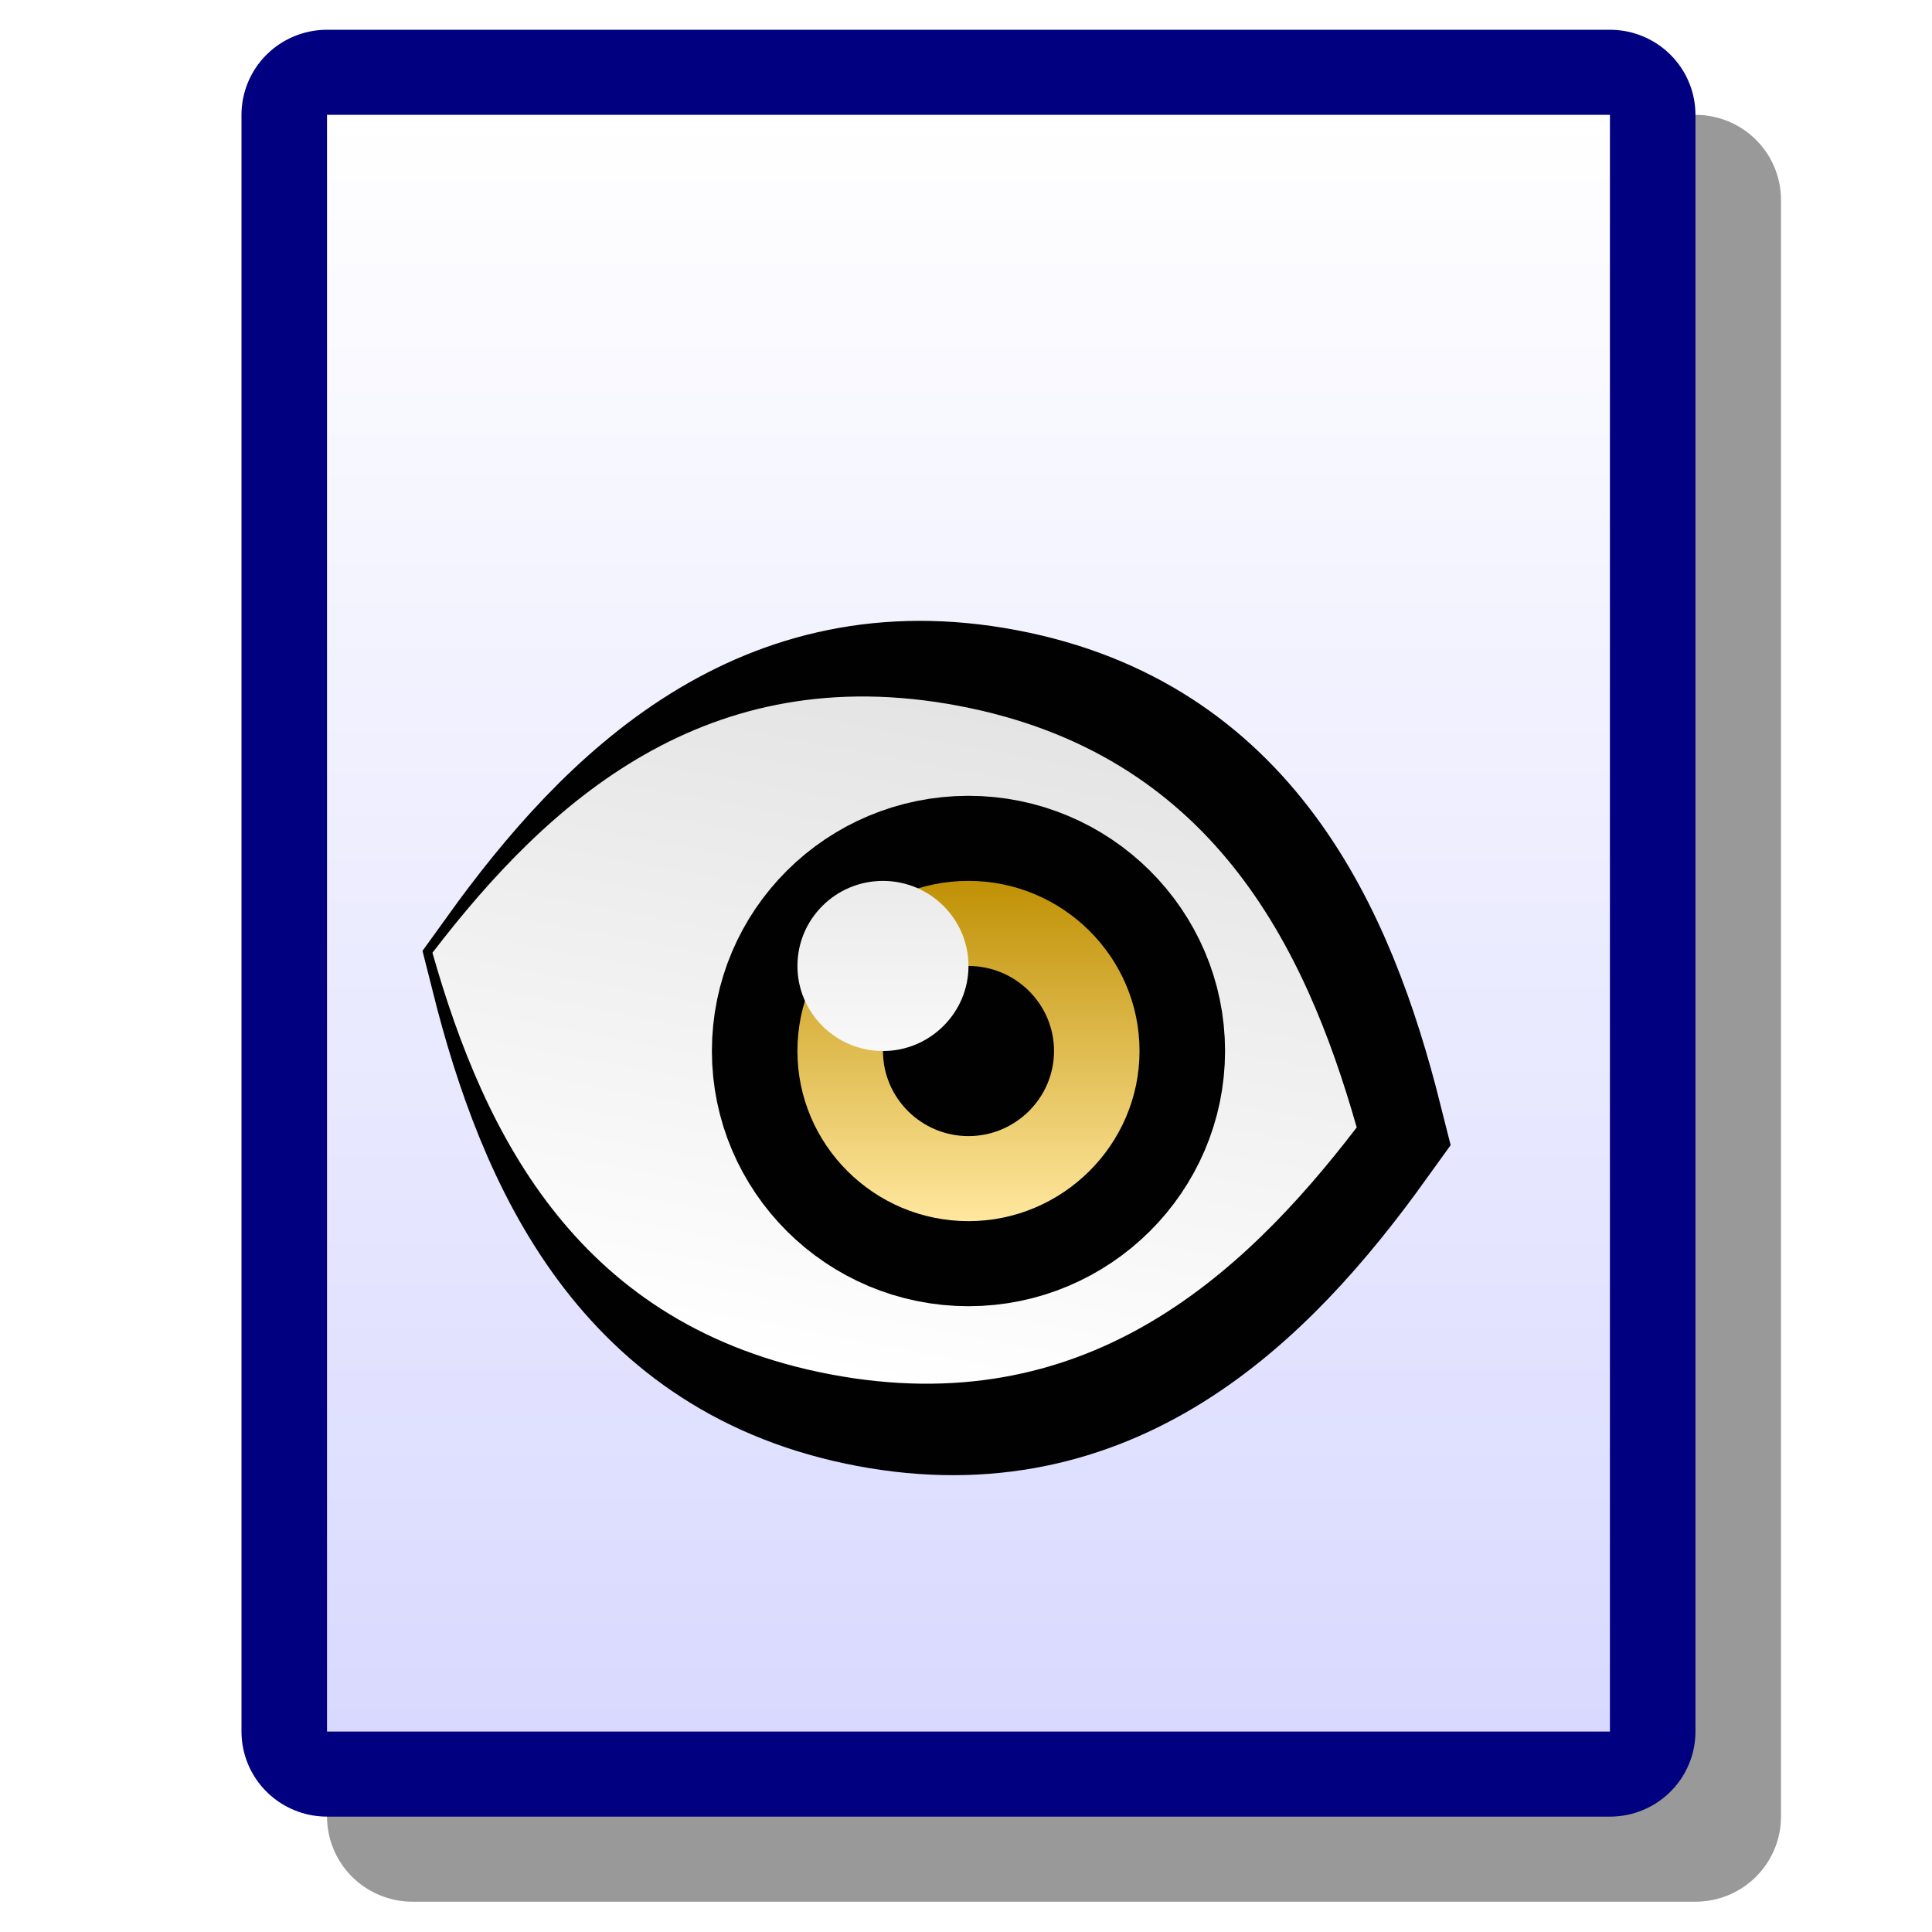
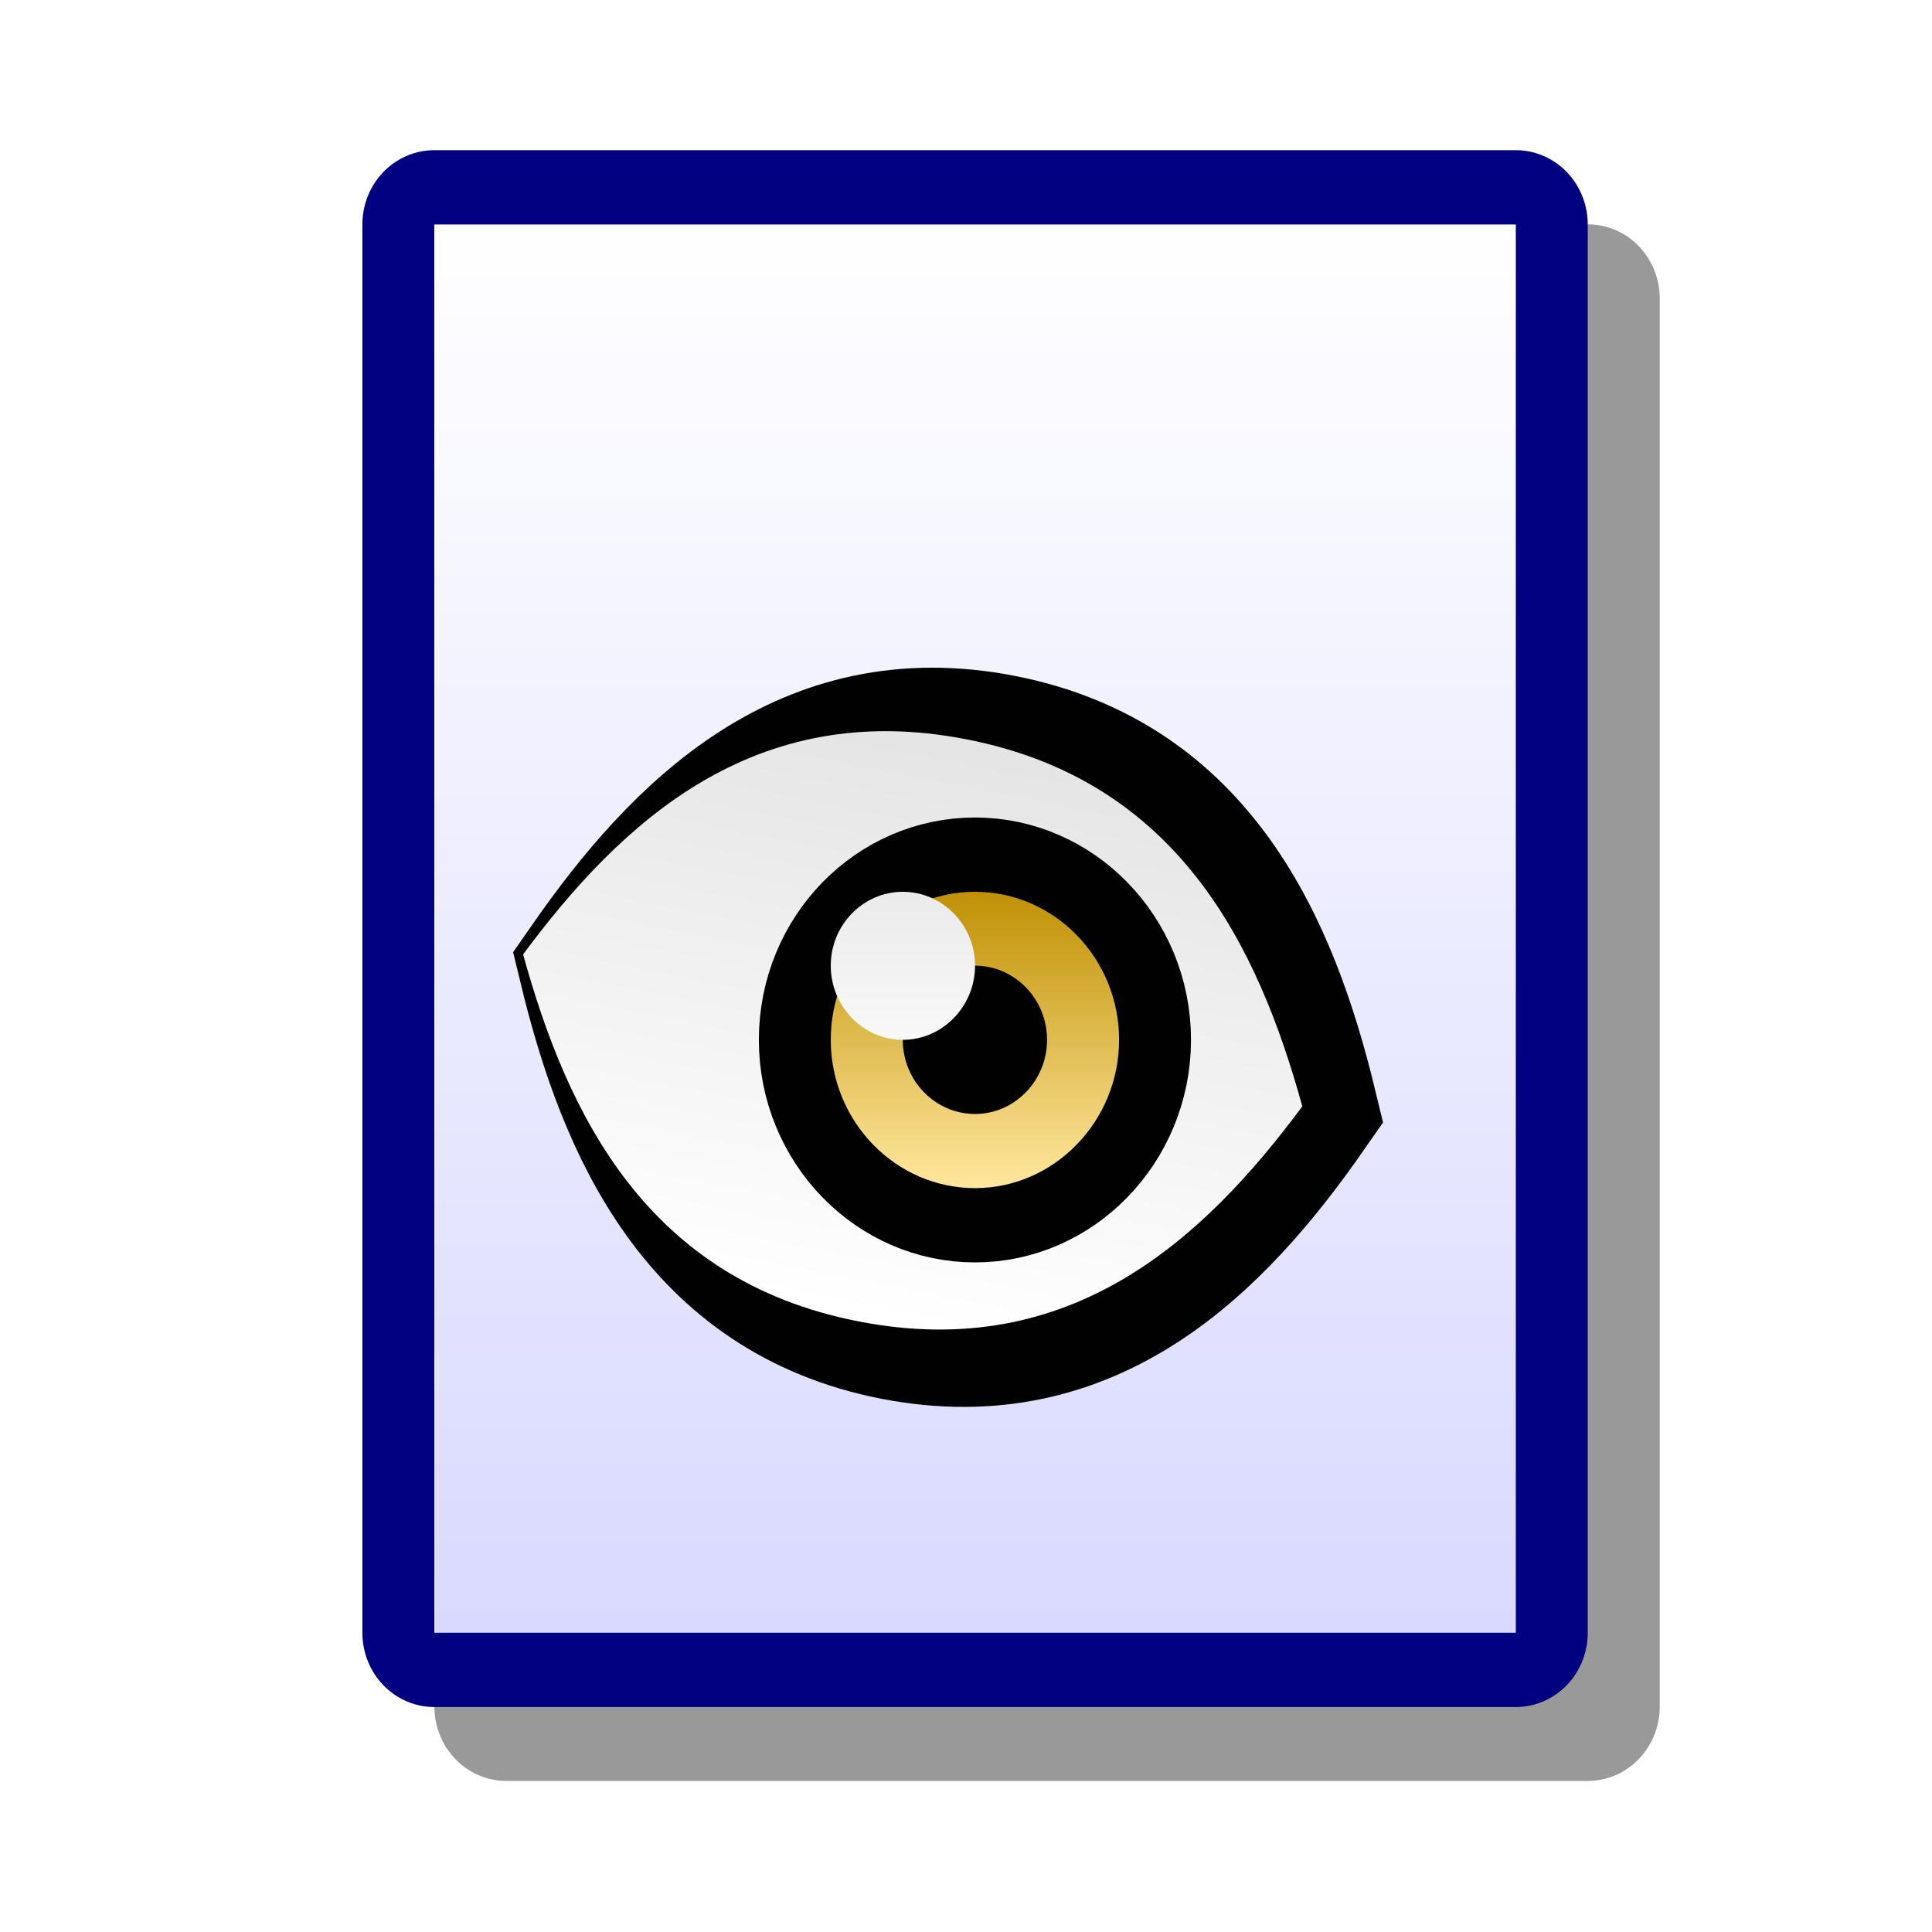
<svg xmlns="http://www.w3.org/2000/svg" version="1.1" width="64" height="64" color-interpolation="linearRGB">
  <g>
-     <path style="fill:none; stroke:#000000; stroke-opacity:0.4; stroke-width:4; stroke-linecap:round; stroke-linejoin:round" d="M6 1.99H36V40H6V1.99z" transform="matrix(1.4166,0,0,1.409,5.1666,3.8181)" />
-     <path style="fill:none; stroke:#000080; stroke-width:4; stroke-linecap:round; stroke-linejoin:round" d="M6 1.99H36V40H6V1.99z" transform="matrix(1.4166,0,0,1.409,2.3333,1)" />
-     <linearGradient id="gradient0" gradientUnits="userSpaceOnUse" x1="128" y1="1.99" x2="128" y2="40">
+     <path style="fill:none; stroke:#000000; stroke-opacity:0.4; stroke-width:5.651; stroke-linecap:round; stroke-linejoin:round" d="M13.66 6.62H56.16V60.17H13.66V6.62z" transform="matrix(0.843,0,0,0.871,5.2564,4.1261)" />
+     <path style="fill:none; stroke:#000080; stroke-width:5.651; stroke-linecap:round; stroke-linejoin:round" d="M10.83 3.8H53.33V57.36H10.83V3.8z" transform="matrix(0.843,0,0,0.871,5.2564,4.1261)" />
+     <linearGradient id="gradient0" gradientUnits="userSpaceOnUse" x1="183.65" y1="3.8" x2="183.65" y2="57.36">
      <stop offset="0" stop-color="#ffffff" />
      <stop offset="1" stop-color="#d9d9ff" />
    </linearGradient>
-     <path style="fill:url(#gradient0)" d="M6 1.99H36V40H6V1.99z" transform="matrix(1.4166,0,0,1.409,2.3333,1)" />
-     <path style="fill:none; stroke:#010101; stroke-width:4" d="M10 24C12 28 15 32 21 32C27 32 30 28 32 24C30 20 27 16 21 16C15 16 12 20 10 24z" transform="matrix(1.2866,0.2431,-0.2644,1.3843,10.3522,-3.6116)" />
-     <linearGradient id="gradient1" gradientUnits="userSpaceOnUse" x1="128" y1="16" x2="128" y2="32">
+     <path style="fill:url(#gradient0)" d="M10.83 3.8H53.33V57.36H10.83V3.8z" transform="matrix(0.843,0,0,0.871,5.2564,4.1261)" />
+     <path style="fill:none; stroke:#010101; stroke-width:5.436" d="M16.87 32.04C18.38 38.06 21.19 44.33 28.9 45.79C36.62 47.24 41.54 42.44 45.17 37.39C43.66 31.36 40.86 25.1 33.14 23.64C25.42 22.18 20.5 26.99 16.87 32.04z" transform="matrix(0.843,0,0,0.871,5.2564,4.1261)" />
+     <linearGradient id="gradient1" gradientUnits="userSpaceOnUse" x1="180.66" y1="51.52" x2="176.43" y2="73.66">
      <stop offset="0" stop-color="#e4e4e4" />
      <stop offset="1" stop-color="#ffffff" />
    </linearGradient>
-     <path style="fill:url(#gradient1)" d="M10 24C12 28 15 32 21 32C27 32 30 28 32 24C30 20 27 16 21 16C15 16 12 20 10 24z" transform="matrix(1.3917,0.263,-0.2644,1.3843,6.7539,-4.2917)" />
-     <path style="fill:none; stroke:#010101; stroke-width:4" d="M21 20C18.79 20 17 21.79 17 24C17 26.2 18.79 28 21 28C23.2 28 25 26.2 25 24C25 21.79 23.2 20 21 20z" transform="matrix(1.4166,0,0,1.409,2.3333,1)" />
-     <linearGradient id="gradient2" gradientUnits="userSpaceOnUse" x1="128" y1="20" x2="128" y2="28">
+     <path style="fill:url(#gradient1)" d="M14.32 31.56C16.05 37.62 19.16 43.95 27.51 45.52C35.86 47.1 41.1 42.35 44.94 37.34C43.21 31.28 40.09 24.95 31.74 23.38C23.39 21.8 18.16 26.55 14.32 31.56z" transform="matrix(0.843,0,0,0.871,5.2564,4.1261)" />
+     <path style="fill:none; stroke:#010101; stroke-width:5.651" d="M32.08 29.18C28.95 29.18 26.41 31.7 26.41 34.81C26.41 37.91 28.95 40.45 32.08 40.45C35.19 40.45 37.74 37.91 37.74 34.81C37.74 31.7 35.19 29.18 32.08 29.18z" transform="matrix(0.843,0,0,0.871,5.2564,4.1261)" />
+     <linearGradient id="gradient2" gradientUnits="userSpaceOnUse" x1="183.65" y1="29.18" x2="183.65" y2="40.45">
      <stop offset="0" stop-color="#c09105" />
      <stop offset="1" stop-color="#ffe79e" />
    </linearGradient>
-     <path style="fill:url(#gradient2)" d="M21 20C18.79 20 17 21.79 17 24C17 26.2 18.79 28 21 28C23.2 28 25 26.2 25 24C25 21.79 23.2 20 21 20z" transform="matrix(1.4166,0,0,1.409,2.3333,1)" />
-     <path style="fill:#010101" d="M21 20C18.79 20 17 21.79 17 24C17 26.2 18.79 28 21 28C23.2 28 25 26.2 25 24C25 21.79 23.2 20 21 20z" transform="matrix(0.7083,0,0,0.7045,17.2083,17.909)" />
-     <linearGradient id="gradient3" gradientUnits="userSpaceOnUse" x1="128" y1="16" x2="128" y2="32">
+     <path style="fill:url(#gradient2)" d="M32.08 29.18C28.95 29.18 26.41 31.7 26.41 34.81C26.41 37.91 28.95 40.45 32.08 40.45C35.19 40.45 37.74 37.91 37.74 34.81C37.74 31.7 35.19 29.18 32.08 29.18z" transform="matrix(0.843,0,0,0.871,5.2564,4.1261)" />
+     <path style="fill:#010101" d="M32.08 31.99C30.51 31.99 29.24 33.26 29.24 34.81C29.24 36.36 30.51 37.63 32.08 37.63C33.64 37.63 34.91 36.36 34.91 34.81C34.91 33.26 33.64 31.99 32.08 31.99z" transform="matrix(0.843,0,0,0.871,5.2564,4.1261)" />
+     <linearGradient id="gradient3" gradientUnits="userSpaceOnUse" x1="105.03" y1="26.36" x2="105.03" y2="37.63">
      <stop offset="0" stop-color="#e4e4e4" />
      <stop offset="1" stop-color="#ffffff" />
    </linearGradient>
-     <path style="fill:url(#gradient3)" d="M21 20C18.79 20 17 21.79 17 24C17 26.2 18.79 28 21 28C23.2 28 25 26.2 25 24C25 21.79 23.2 20 21 20z" transform="matrix(0.7083,0,0,0.7045,14.375,15.0909)" />
+     <path style="fill:url(#gradient3)" d="M29.24 29.18C27.68 29.18 26.41 30.44 26.41 31.99C26.41 33.54 27.68 34.81 29.24 34.81C30.8 34.81 32.08 33.54 32.08 31.99C32.08 30.44 30.8 29.18 29.24 29.18z" transform="matrix(0.843,0,0,0.871,5.2564,4.1261)" />
  </g>
</svg>
